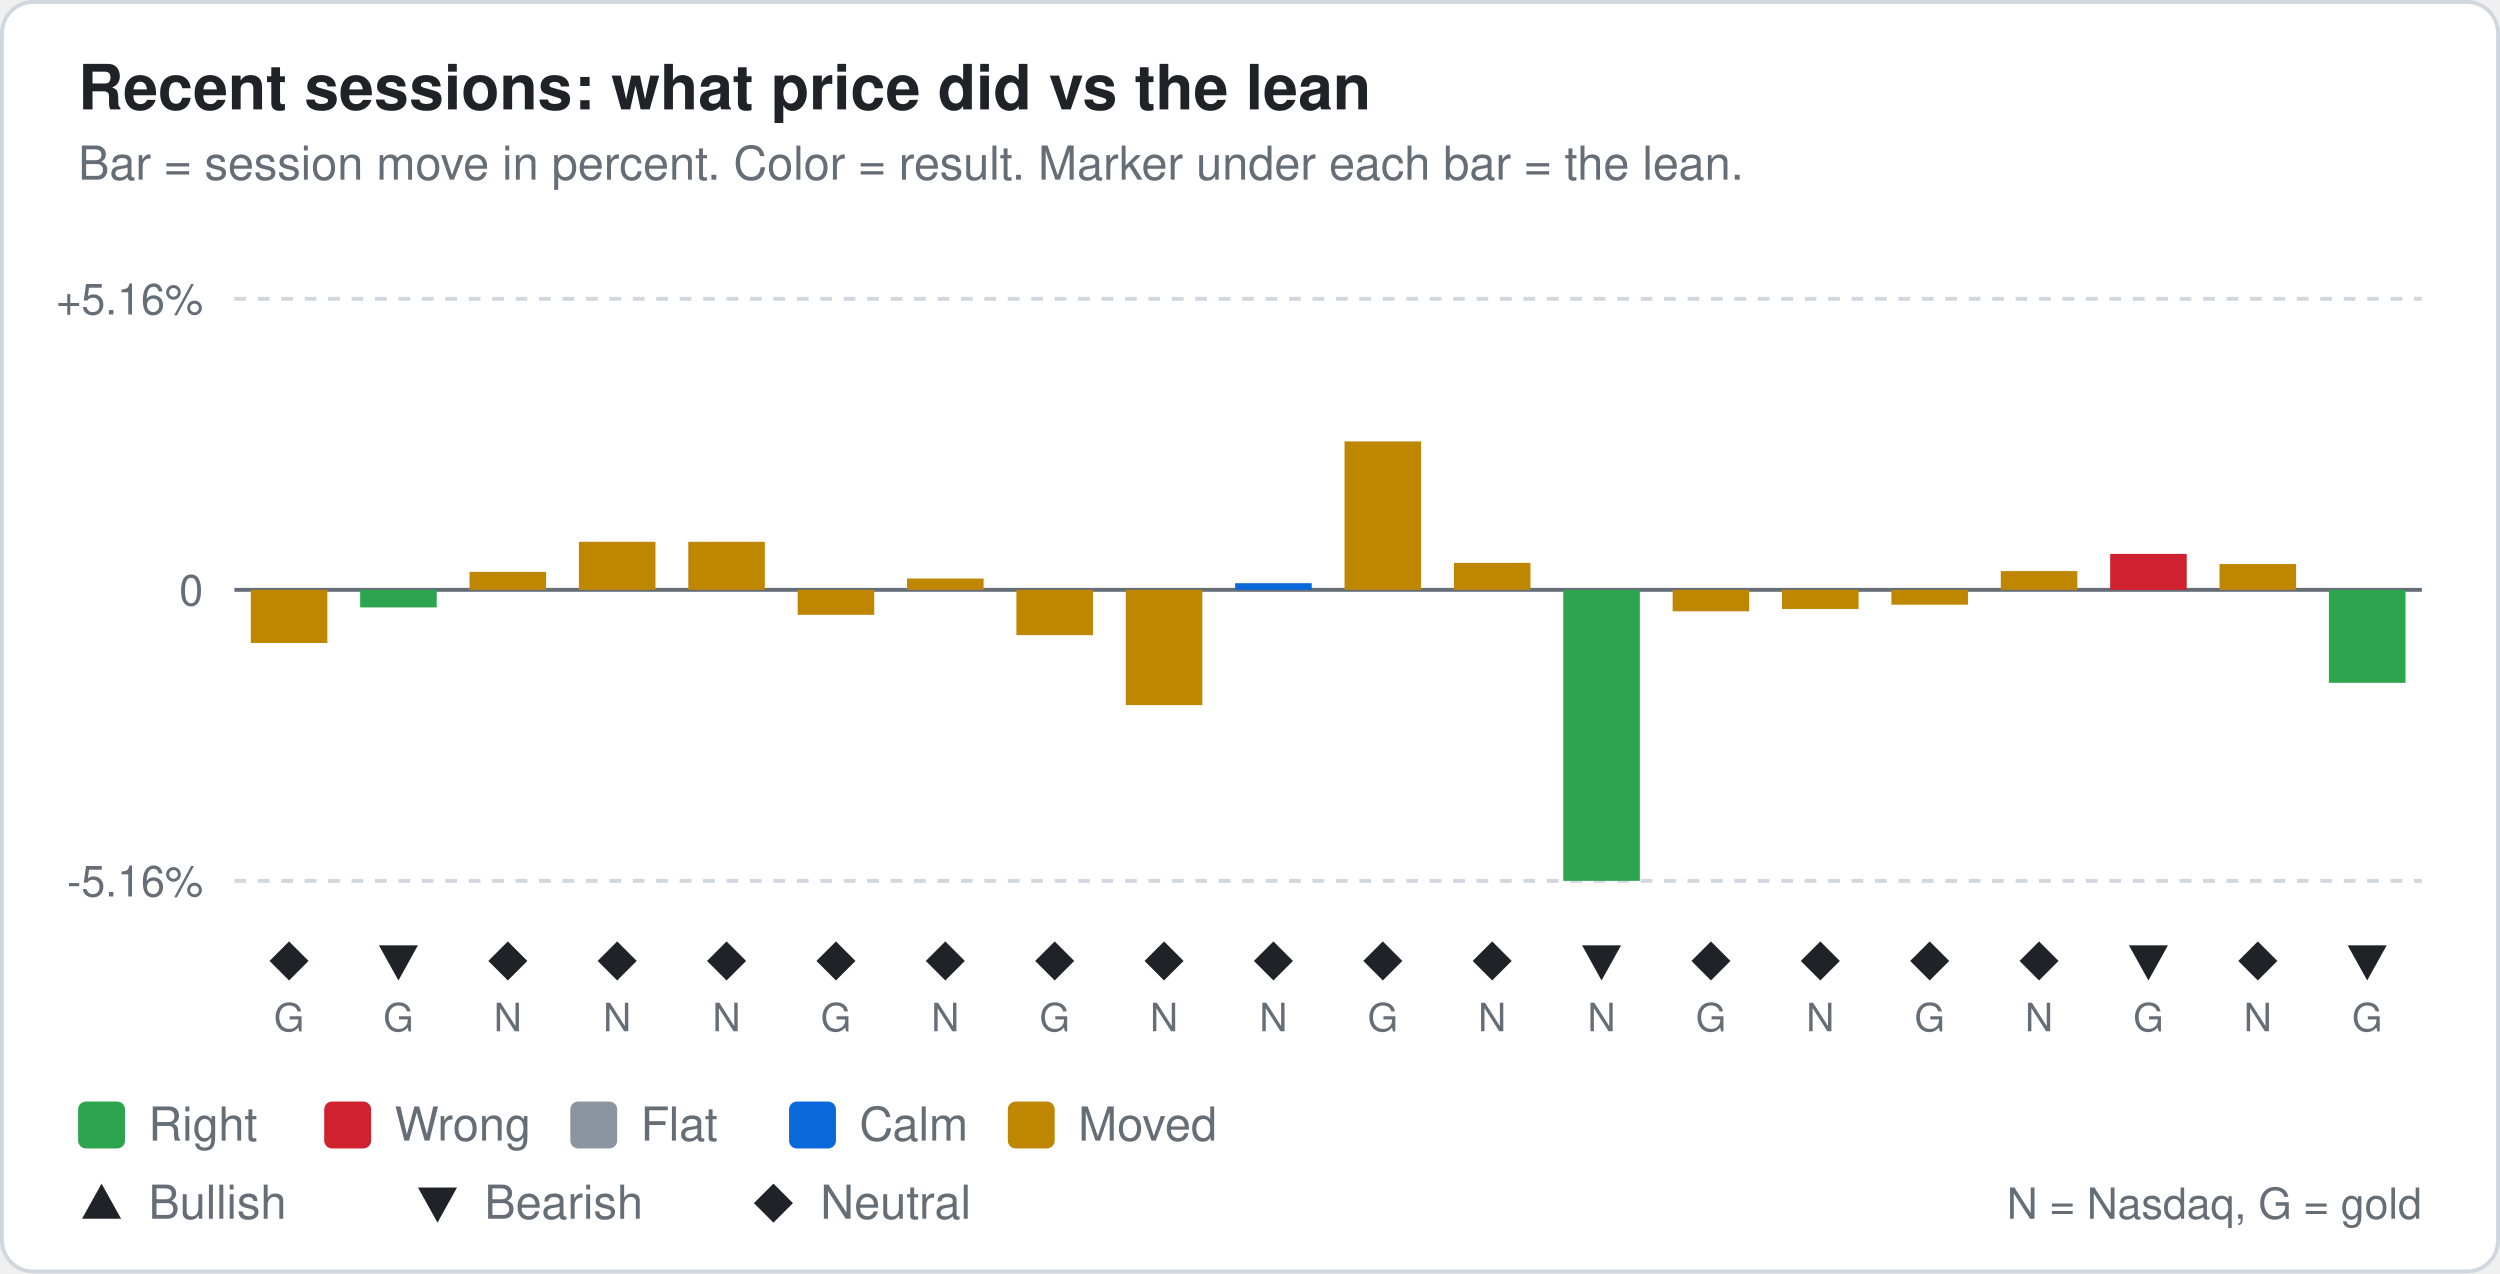
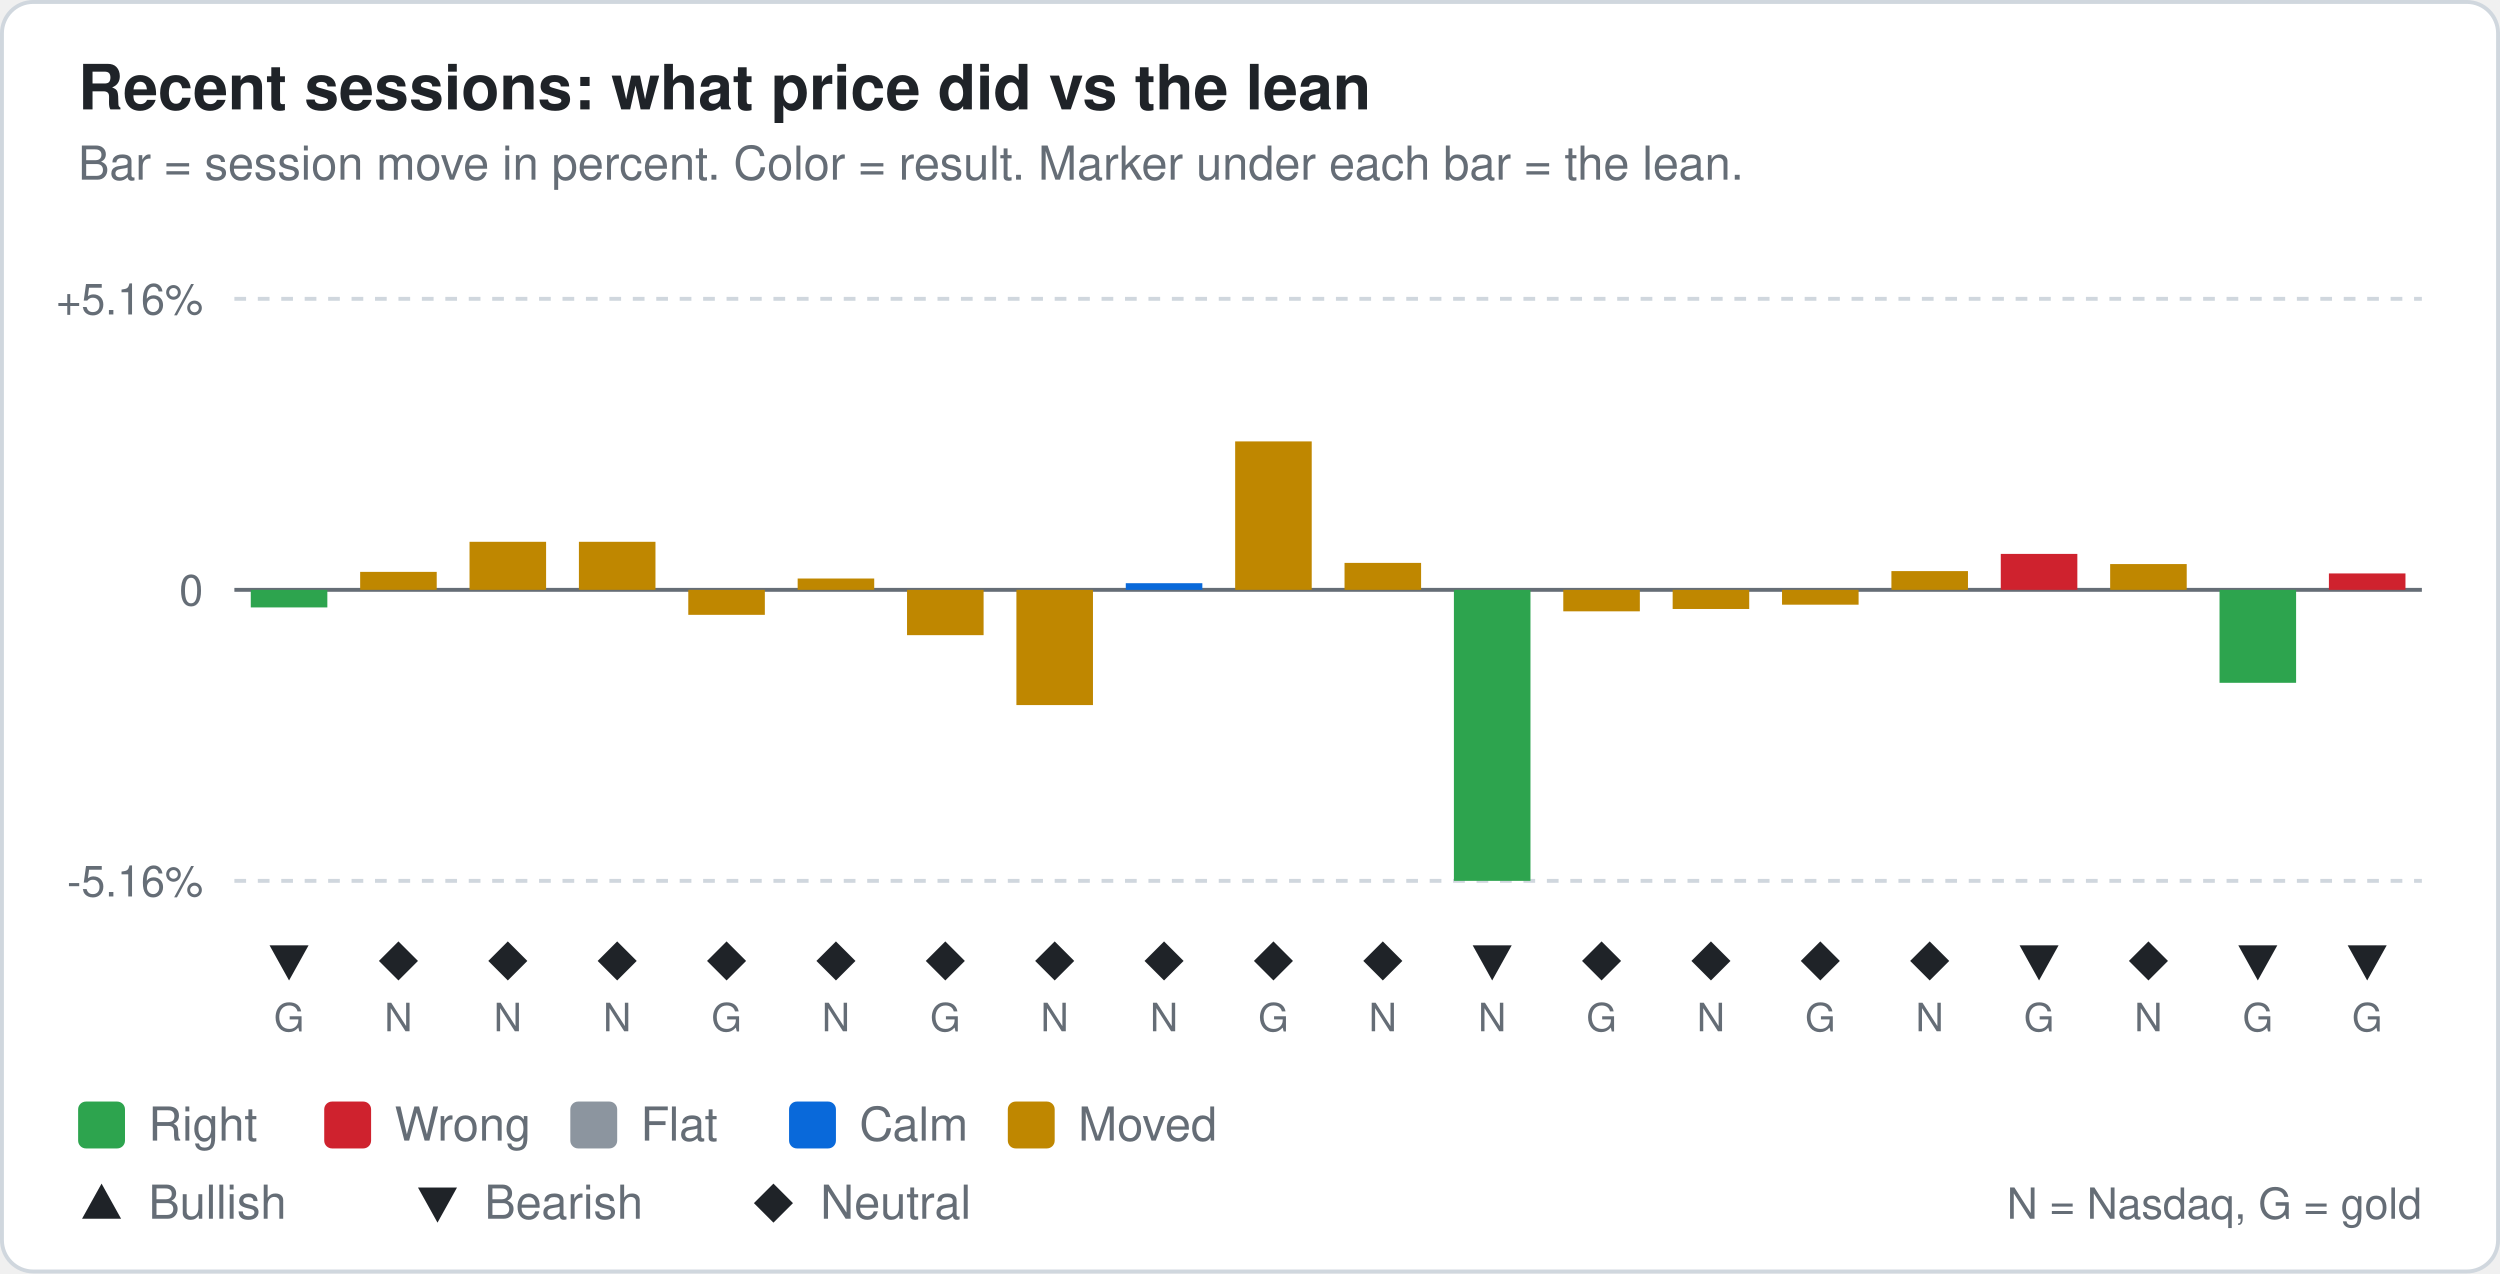
<svg xmlns="http://www.w3.org/2000/svg" width="640" height="326" viewBox="0 0 640 326" font-family="Helvetica, Arial, sans-serif">
  <rect x="0.5" y="0.5" width="639" height="325" rx="8" fill="#ffffff" stroke="#d0d7de" />
  <text x="20" y="28" font-size="16" font-weight="bold" fill="#1f2328">Recent sessions: what price did vs the lean</text>
  <text x="20" y="46" font-size="12" fill="#656d76">Bar = session move in percent. Color = result. Marker under each bar = the lean.</text>
  <line x1="60" y1="151.0" x2="620" y2="151.0" stroke="#656d76" />
  <line x1="60" y1="76.5" x2="620" y2="76.5" stroke="#d0d7de" stroke-dasharray="3 3" />
  <text x="52" y="80.5" font-size="11" text-anchor="end" fill="#656d76">+5.16%</text>
  <line x1="60" y1="225.5" x2="620" y2="225.5" stroke="#d0d7de" stroke-dasharray="3 3" />
  <text x="52" y="229.5" font-size="11" text-anchor="end" fill="#656d76">-5.16%</text>
  <text x="52" y="155.0" font-size="11" text-anchor="end" fill="#656d76">0</text>
-   <rect x="64.2" y="151.0" width="19.6" height="13.6" fill="#bf8700" />
-   <polygon points="74.0,241.0 79.0,246.0 74.0,251.0 69.0,246.0" fill="#1f2328" />
+   <rect x="64.2" y="151.0" width="19.6" height="4.5" fill="#2da44e" />
+   <polygon points="69.0,242.0 79.0,242.0 74.0,251.0" fill="#1f2328" />
  <text x="74.0" y="264" font-size="10" text-anchor="middle" fill="#656d76">G</text>
-   <rect x="92.2" y="151.0" width="19.6" height="4.5" fill="#2da44e" />
-   <polygon points="97.0,242.0 107.0,242.0 102.0,251.0" fill="#1f2328" />
-   <text x="102.0" y="264" font-size="10" text-anchor="middle" fill="#656d76">G</text>
-   <rect x="120.2" y="146.4" width="19.6" height="4.6" fill="#bf8700" />
+   <rect x="92.2" y="146.4" width="19.6" height="4.6" fill="#bf8700" />
+   <polygon points="102.0,241.0 107.0,246.0 102.0,251.0 97.0,246.0" fill="#1f2328" />
+   <text x="102.0" y="264" font-size="10" text-anchor="middle" fill="#656d76">N</text>
+   <rect x="120.2" y="138.7" width="19.6" height="12.3" fill="#bf8700" />
  <polygon points="130.0,241.0 135.0,246.0 130.0,251.0 125.0,246.0" fill="#1f2328" />
  <text x="130.0" y="264" font-size="10" text-anchor="middle" fill="#656d76">N</text>
  <rect x="148.2" y="138.7" width="19.6" height="12.3" fill="#bf8700" />
  <polygon points="158.0,241.0 163.0,246.0 158.0,251.0 153.0,246.0" fill="#1f2328" />
  <text x="158.0" y="264" font-size="10" text-anchor="middle" fill="#656d76">N</text>
-   <rect x="176.2" y="138.7" width="19.6" height="12.3" fill="#bf8700" />
+   <rect x="176.2" y="151.0" width="19.6" height="6.4" fill="#bf8700" />
  <polygon points="186.0,241.0 191.0,246.0 186.0,251.0 181.0,246.0" fill="#1f2328" />
-   <text x="186.0" y="264" font-size="10" text-anchor="middle" fill="#656d76">N</text>
-   <rect x="204.2" y="151.0" width="19.6" height="6.4" fill="#bf8700" />
+   <text x="186.0" y="264" font-size="10" text-anchor="middle" fill="#656d76">G</text>
+   <rect x="204.2" y="148.1" width="19.6" height="2.9" fill="#bf8700" />
  <polygon points="214.0,241.0 219.0,246.0 214.0,251.0 209.0,246.0" fill="#1f2328" />
-   <text x="214.0" y="264" font-size="10" text-anchor="middle" fill="#656d76">G</text>
-   <rect x="232.2" y="148.1" width="19.6" height="2.9" fill="#bf8700" />
+   <text x="214.0" y="264" font-size="10" text-anchor="middle" fill="#656d76">N</text>
+   <rect x="232.2" y="151.0" width="19.6" height="11.6" fill="#bf8700" />
  <polygon points="242.0,241.0 247.0,246.0 242.0,251.0 237.0,246.0" fill="#1f2328" />
-   <text x="242.0" y="264" font-size="10" text-anchor="middle" fill="#656d76">N</text>
-   <rect x="260.2" y="151.0" width="19.6" height="11.6" fill="#bf8700" />
+   <text x="242.0" y="264" font-size="10" text-anchor="middle" fill="#656d76">G</text>
+   <rect x="260.2" y="151.0" width="19.6" height="29.5" fill="#bf8700" />
  <polygon points="270.0,241.0 275.0,246.0 270.0,251.0 265.0,246.0" fill="#1f2328" />
-   <text x="270.0" y="264" font-size="10" text-anchor="middle" fill="#656d76">G</text>
-   <rect x="288.2" y="151.0" width="19.6" height="29.5" fill="#bf8700" />
+   <text x="270.0" y="264" font-size="10" text-anchor="middle" fill="#656d76">N</text>
+   <rect x="288.2" y="149.3" width="19.6" height="1.7" fill="#0969da" />
  <polygon points="298.0,241.0 303.0,246.0 298.0,251.0 293.0,246.0" fill="#1f2328" />
  <text x="298.0" y="264" font-size="10" text-anchor="middle" fill="#656d76">N</text>
-   <rect x="316.2" y="149.3" width="19.6" height="1.7" fill="#0969da" />
+   <rect x="316.2" y="113.0" width="19.6" height="38.0" fill="#bf8700" />
  <polygon points="326.0,241.0 331.0,246.0 326.0,251.0 321.0,246.0" fill="#1f2328" />
-   <text x="326.0" y="264" font-size="10" text-anchor="middle" fill="#656d76">N</text>
-   <rect x="344.2" y="113.0" width="19.6" height="38.0" fill="#bf8700" />
+   <text x="326.0" y="264" font-size="10" text-anchor="middle" fill="#656d76">G</text>
+   <rect x="344.2" y="144.1" width="19.6" height="6.9" fill="#bf8700" />
  <polygon points="354.0,241.0 359.0,246.0 354.0,251.0 349.0,246.0" fill="#1f2328" />
-   <text x="354.0" y="264" font-size="10" text-anchor="middle" fill="#656d76">G</text>
-   <rect x="372.2" y="144.1" width="19.6" height="6.9" fill="#bf8700" />
-   <polygon points="382.0,241.0 387.0,246.0 382.0,251.0 377.0,246.0" fill="#1f2328" />
+   <text x="354.0" y="264" font-size="10" text-anchor="middle" fill="#656d76">N</text>
+   <rect x="372.2" y="151.0" width="19.6" height="74.5" fill="#2da44e" />
+   <polygon points="377.0,242.0 387.0,242.0 382.0,251.0" fill="#1f2328" />
  <text x="382.0" y="264" font-size="10" text-anchor="middle" fill="#656d76">N</text>
-   <rect x="400.2" y="151.0" width="19.6" height="74.5" fill="#2da44e" />
-   <polygon points="405.0,242.0 415.0,242.0 410.0,251.0" fill="#1f2328" />
-   <text x="410.0" y="264" font-size="10" text-anchor="middle" fill="#656d76">N</text>
-   <rect x="428.2" y="151.0" width="19.6" height="5.5" fill="#bf8700" />
+   <rect x="400.2" y="151.0" width="19.6" height="5.5" fill="#bf8700" />
+   <polygon points="410.0,241.0 415.0,246.0 410.0,251.0 405.0,246.0" fill="#1f2328" />
+   <text x="410.0" y="264" font-size="10" text-anchor="middle" fill="#656d76">G</text>
+   <rect x="428.2" y="151.0" width="19.6" height="4.9" fill="#bf8700" />
  <polygon points="438.0,241.0 443.0,246.0 438.0,251.0 433.0,246.0" fill="#1f2328" />
-   <text x="438.0" y="264" font-size="10" text-anchor="middle" fill="#656d76">G</text>
-   <rect x="456.2" y="151.0" width="19.6" height="4.9" fill="#bf8700" />
+   <text x="438.0" y="264" font-size="10" text-anchor="middle" fill="#656d76">N</text>
+   <rect x="456.2" y="151.0" width="19.6" height="3.8" fill="#bf8700" />
  <polygon points="466.0,241.0 471.0,246.0 466.0,251.0 461.0,246.0" fill="#1f2328" />
-   <text x="466.0" y="264" font-size="10" text-anchor="middle" fill="#656d76">N</text>
-   <rect x="484.2" y="151.0" width="19.6" height="3.8" fill="#bf8700" />
+   <text x="466.0" y="264" font-size="10" text-anchor="middle" fill="#656d76">G</text>
+   <rect x="484.2" y="146.2" width="19.6" height="4.8" fill="#bf8700" />
  <polygon points="494.0,241.0 499.0,246.0 494.0,251.0 489.0,246.0" fill="#1f2328" />
-   <text x="494.0" y="264" font-size="10" text-anchor="middle" fill="#656d76">G</text>
-   <rect x="512.2" y="146.2" width="19.6" height="4.8" fill="#bf8700" />
-   <polygon points="522.0,241.0 527.0,246.0 522.0,251.0 517.0,246.0" fill="#1f2328" />
-   <text x="522.0" y="264" font-size="10" text-anchor="middle" fill="#656d76">N</text>
-   <rect x="540.2" y="141.8" width="19.6" height="9.2" fill="#cf222e" />
-   <polygon points="545.0,242.0 555.0,242.0 550.0,251.0" fill="#1f2328" />
-   <text x="550.0" y="264" font-size="10" text-anchor="middle" fill="#656d76">G</text>
-   <rect x="568.2" y="144.4" width="19.6" height="6.6" fill="#bf8700" />
-   <polygon points="578.0,241.0 583.0,246.0 578.0,251.0 573.0,246.0" fill="#1f2328" />
-   <text x="578.0" y="264" font-size="10" text-anchor="middle" fill="#656d76">N</text>
-   <rect x="596.2" y="151.0" width="19.6" height="23.8" fill="#2da44e" />
+   <text x="494.0" y="264" font-size="10" text-anchor="middle" fill="#656d76">N</text>
+   <rect x="512.2" y="141.8" width="19.6" height="9.2" fill="#cf222e" />
+   <polygon points="517.0,242.0 527.0,242.0 522.0,251.0" fill="#1f2328" />
+   <text x="522.0" y="264" font-size="10" text-anchor="middle" fill="#656d76">G</text>
+   <rect x="540.2" y="144.4" width="19.6" height="6.6" fill="#bf8700" />
+   <polygon points="550.0,241.0 555.0,246.0 550.0,251.0 545.0,246.0" fill="#1f2328" />
+   <text x="550.0" y="264" font-size="10" text-anchor="middle" fill="#656d76">N</text>
+   <rect x="568.2" y="151.0" width="19.6" height="23.8" fill="#2da44e" />
+   <polygon points="573.0,242.0 583.0,242.0 578.0,251.0" fill="#1f2328" />
+   <text x="578.0" y="264" font-size="10" text-anchor="middle" fill="#656d76">G</text>
+   <rect x="596.2" y="146.8" width="19.6" height="4.2" fill="#cf222e" />
  <polygon points="601.0,242.0 611.0,242.0 606.0,251.0" fill="#1f2328" />
  <text x="606.0" y="264" font-size="10" text-anchor="middle" fill="#656d76">G</text>
  <rect x="20" y="282" width="12" height="12" rx="2" fill="#2da44e" />
  <text x="38" y="292" font-size="12" fill="#656d76">Right</text>
  <rect x="83" y="282" width="12" height="12" rx="2" fill="#cf222e" />
  <text x="101" y="292" font-size="12" fill="#656d76">Wrong</text>
  <rect x="146" y="282" width="12" height="12" rx="2" fill="#8c959f" />
  <text x="164" y="292" font-size="12" fill="#656d76">Flat</text>
  <rect x="202" y="282" width="12" height="12" rx="2" fill="#0969da" />
  <text x="220" y="292" font-size="12" fill="#656d76">Calm</text>
  <rect x="258" y="282" width="12" height="12" rx="2" fill="#bf8700" />
  <text x="276" y="292" font-size="12" fill="#656d76">Moved</text>
  <polygon points="26.0,303.0 21.0,312.0 31.0,312.0" fill="#1f2328" />
  <text x="38" y="312" font-size="12" fill="#656d76">Bullish</text>
  <polygon points="107.0,304.0 117.0,304.0 112.0,313.0" fill="#1f2328" />
  <text x="124" y="312" font-size="12" fill="#656d76">Bearish</text>
  <polygon points="198.0,303.0 203.0,308.0 198.0,313.0 193.0,308.0" fill="#1f2328" />
  <text x="210" y="312" font-size="12" fill="#656d76">Neutral</text>
  <text x="620" y="312" font-size="11" text-anchor="end" fill="#656d76">N = Nasdaq, G = gold</text>
</svg>
